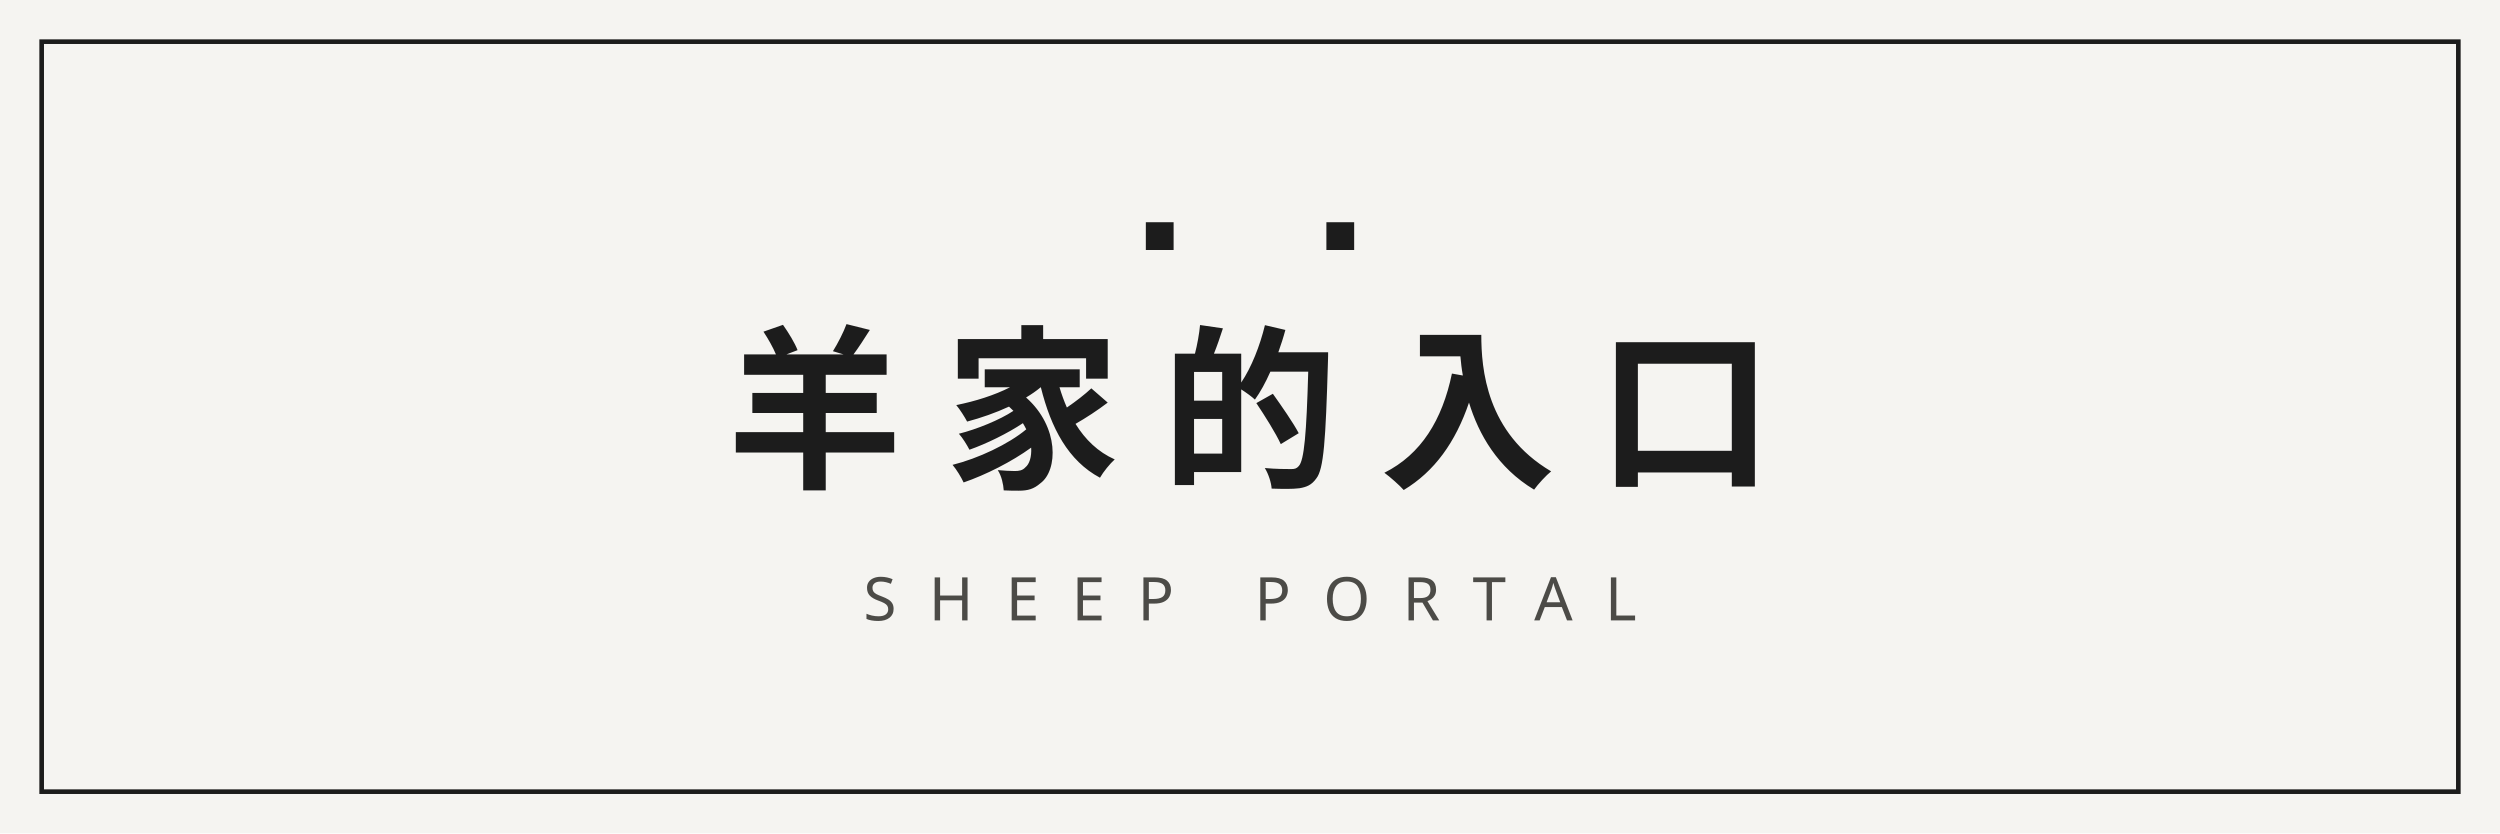
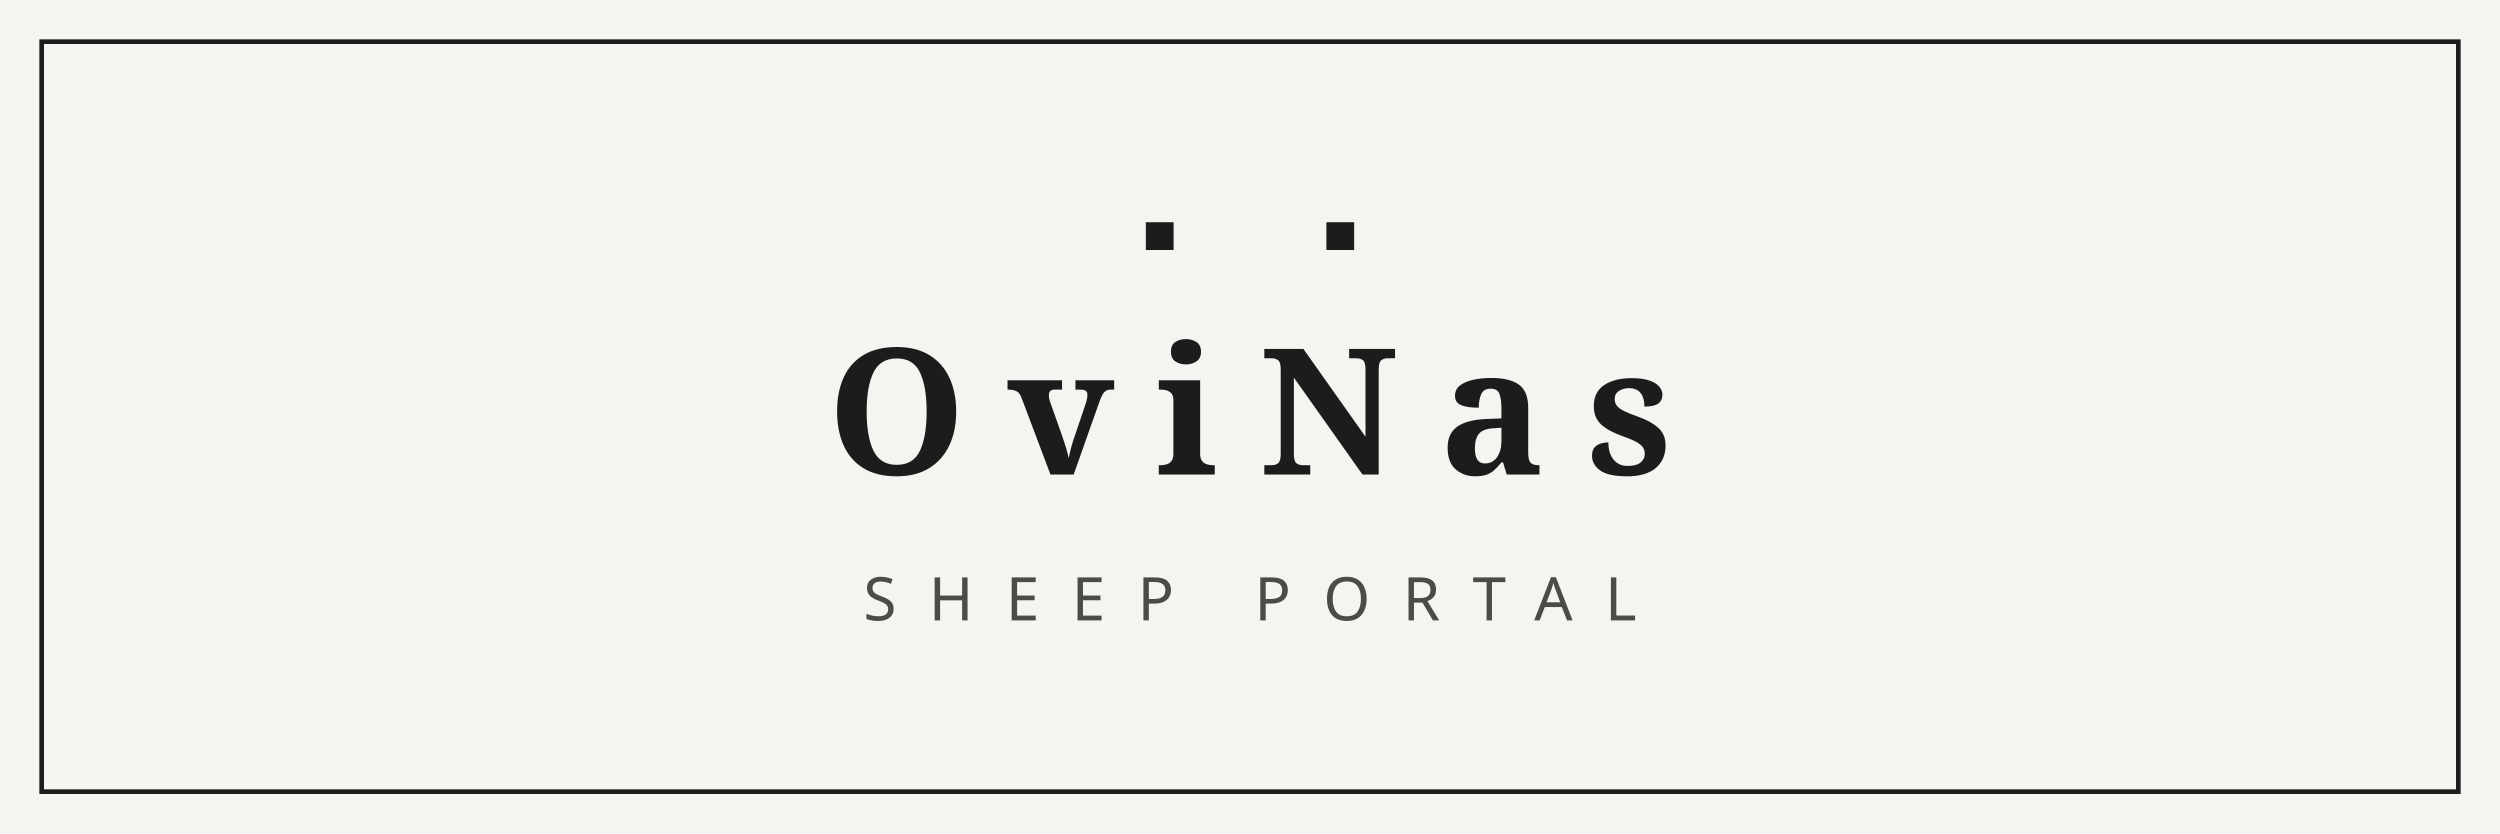
<svg xmlns="http://www.w3.org/2000/svg" width="1080" height="360" viewBox="0 0 1080 360" role="img" aria-labelledby="t1">
  <rect width="1080" height="360" fill="#f5f4f1" />
  <rect x="18" y="18" width="1044" height="324" fill="none" stroke="#1c1c1c" stroke-width="2" />
  <rect x="495" y="96" width="12" height="12" fill="#1c1c1c" />
  <rect x="573" y="96" width="12" height="12" fill="#1c1c1c" />
-   <text x="540" y="205" text-anchor="middle" font-family="'Noto Serif TC','Songti TC','STSong',serif" font-size="76" font-weight="700" letter-spacing="18" fill="#1c1c1c">羊家的入口</text>
+   <text x="540" y="205" text-anchor="middle" font-family="'Noto Serif TC','Songti TC','STSong',serif" font-size="76" font-weight="700" letter-spacing="18" fill="#1c1c1c">OviNas</text>
  <text x="540" y="268" text-anchor="middle" font-family="'Noto Sans TC','PingFang TC',sans-serif" font-size="26" letter-spacing="14" fill="#4c4b47">SHEEP PORTAL</text>
</svg>
